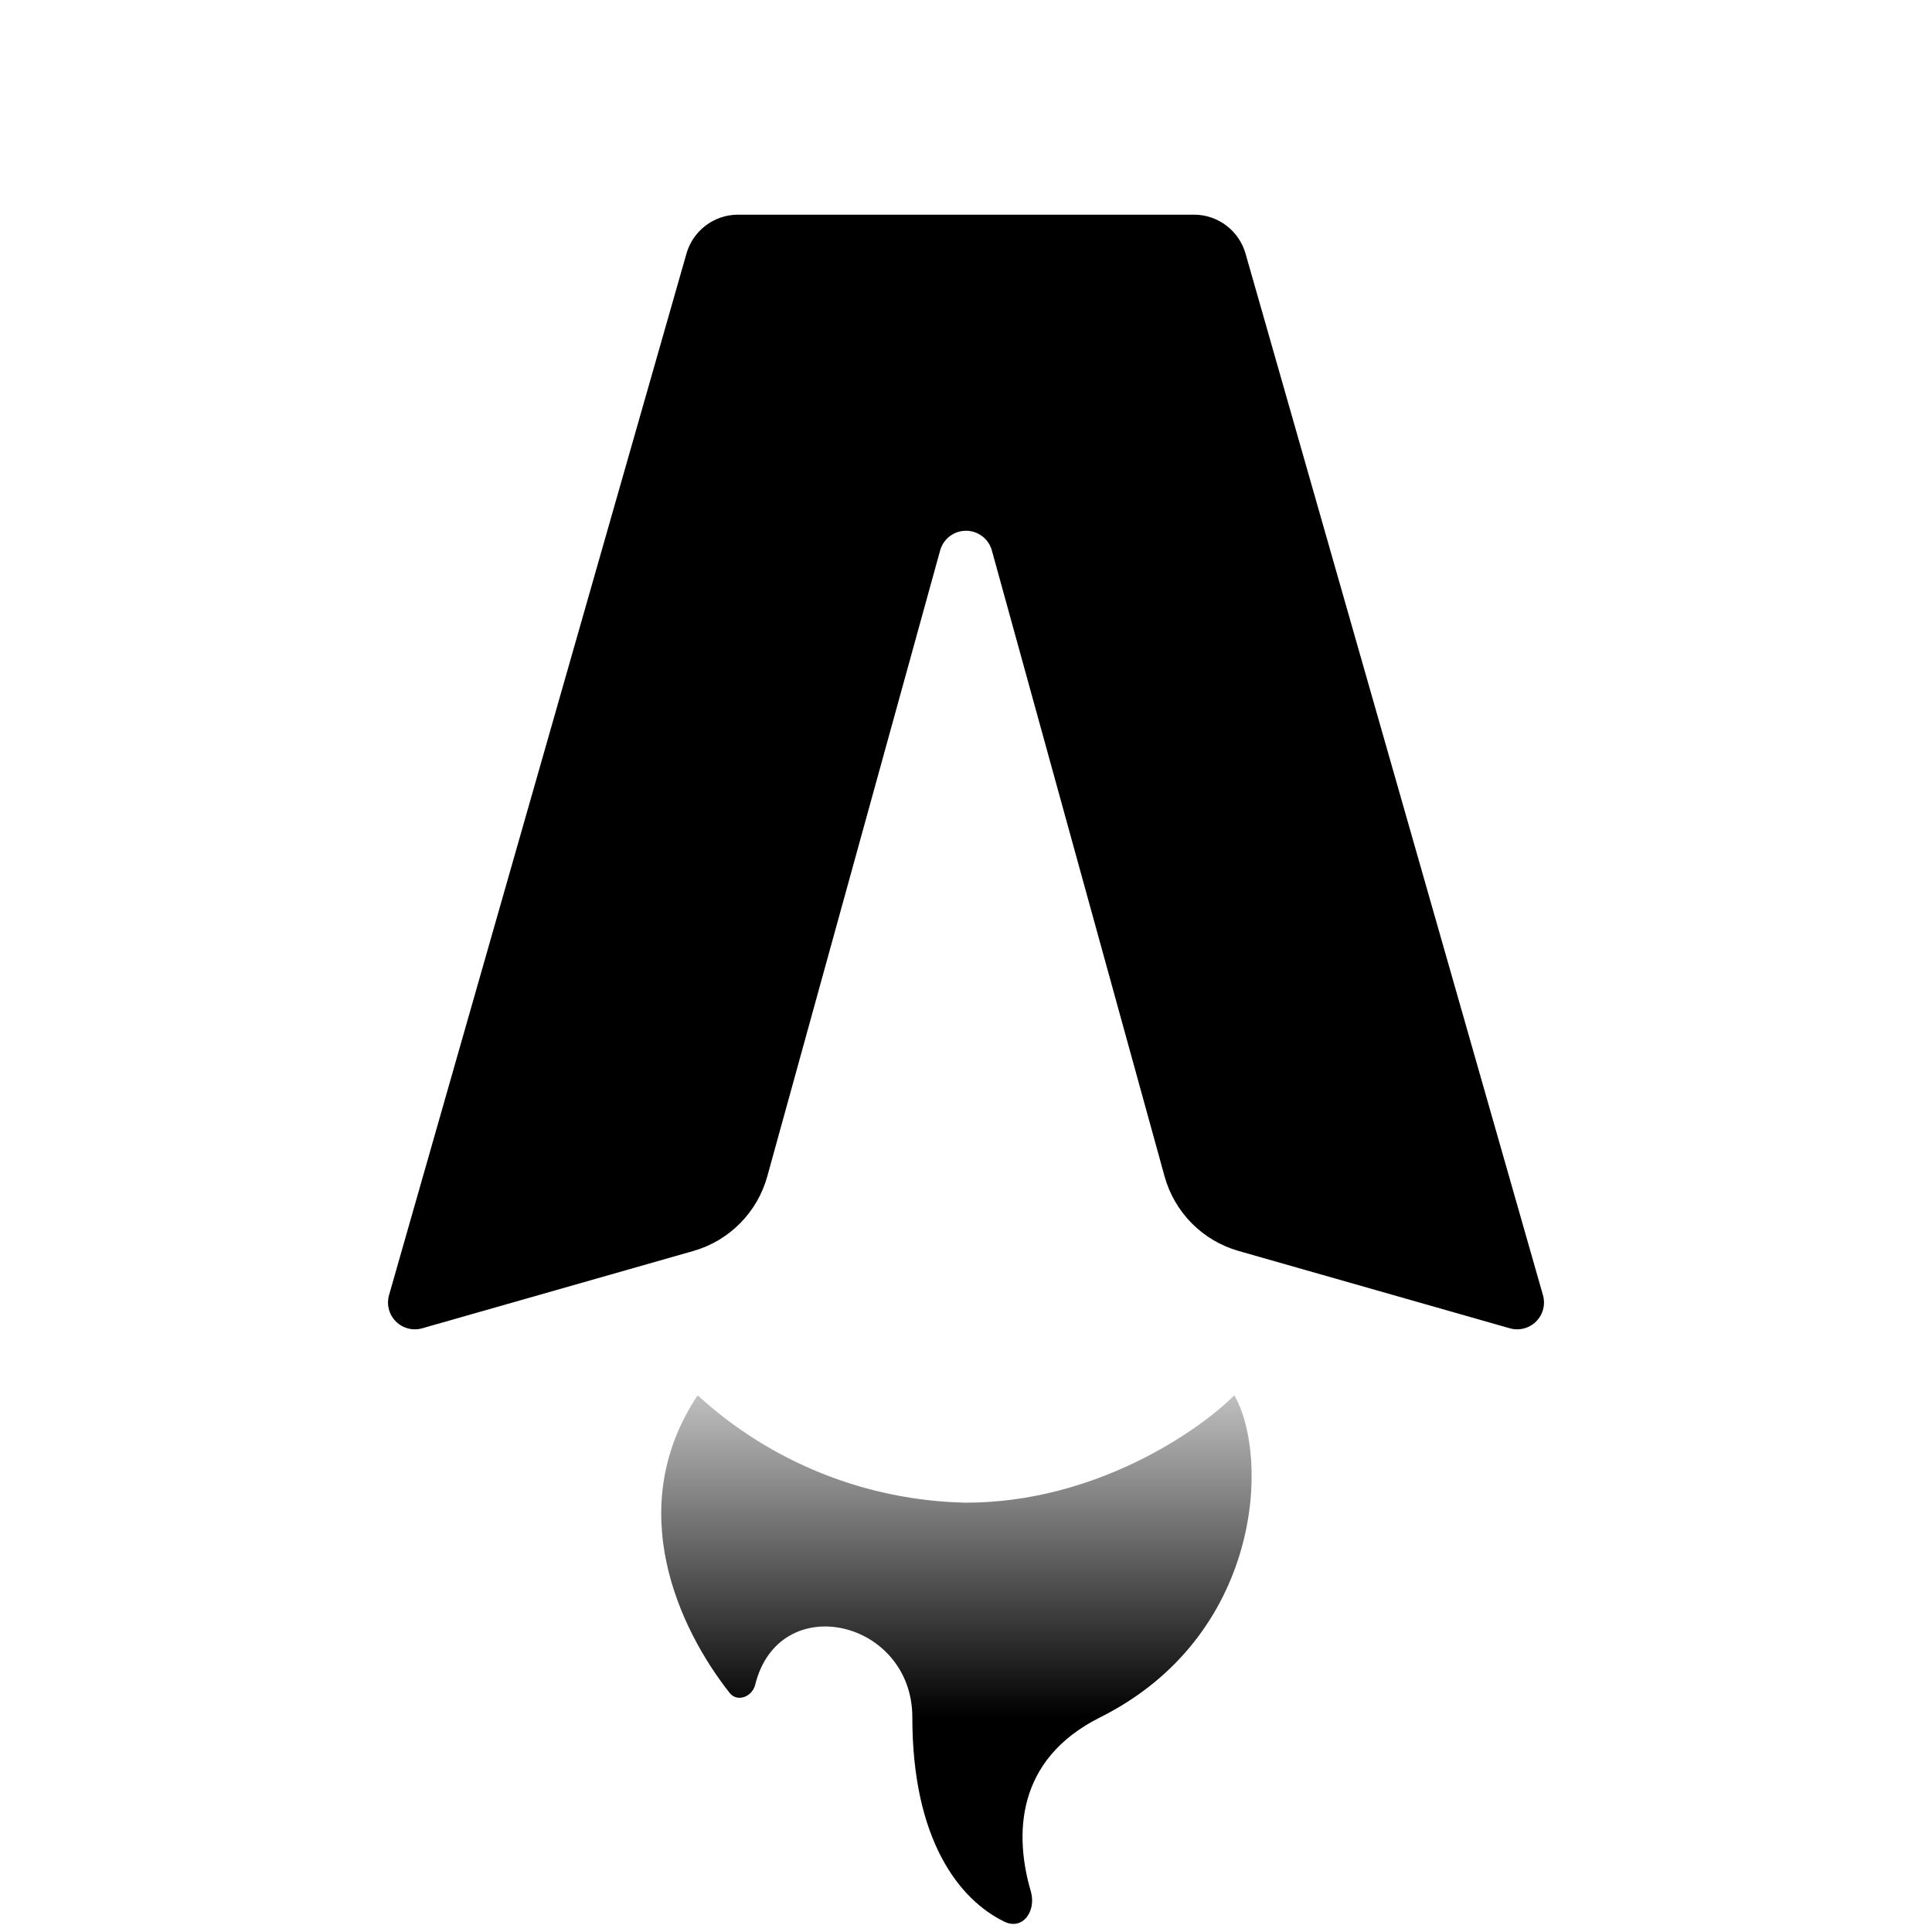
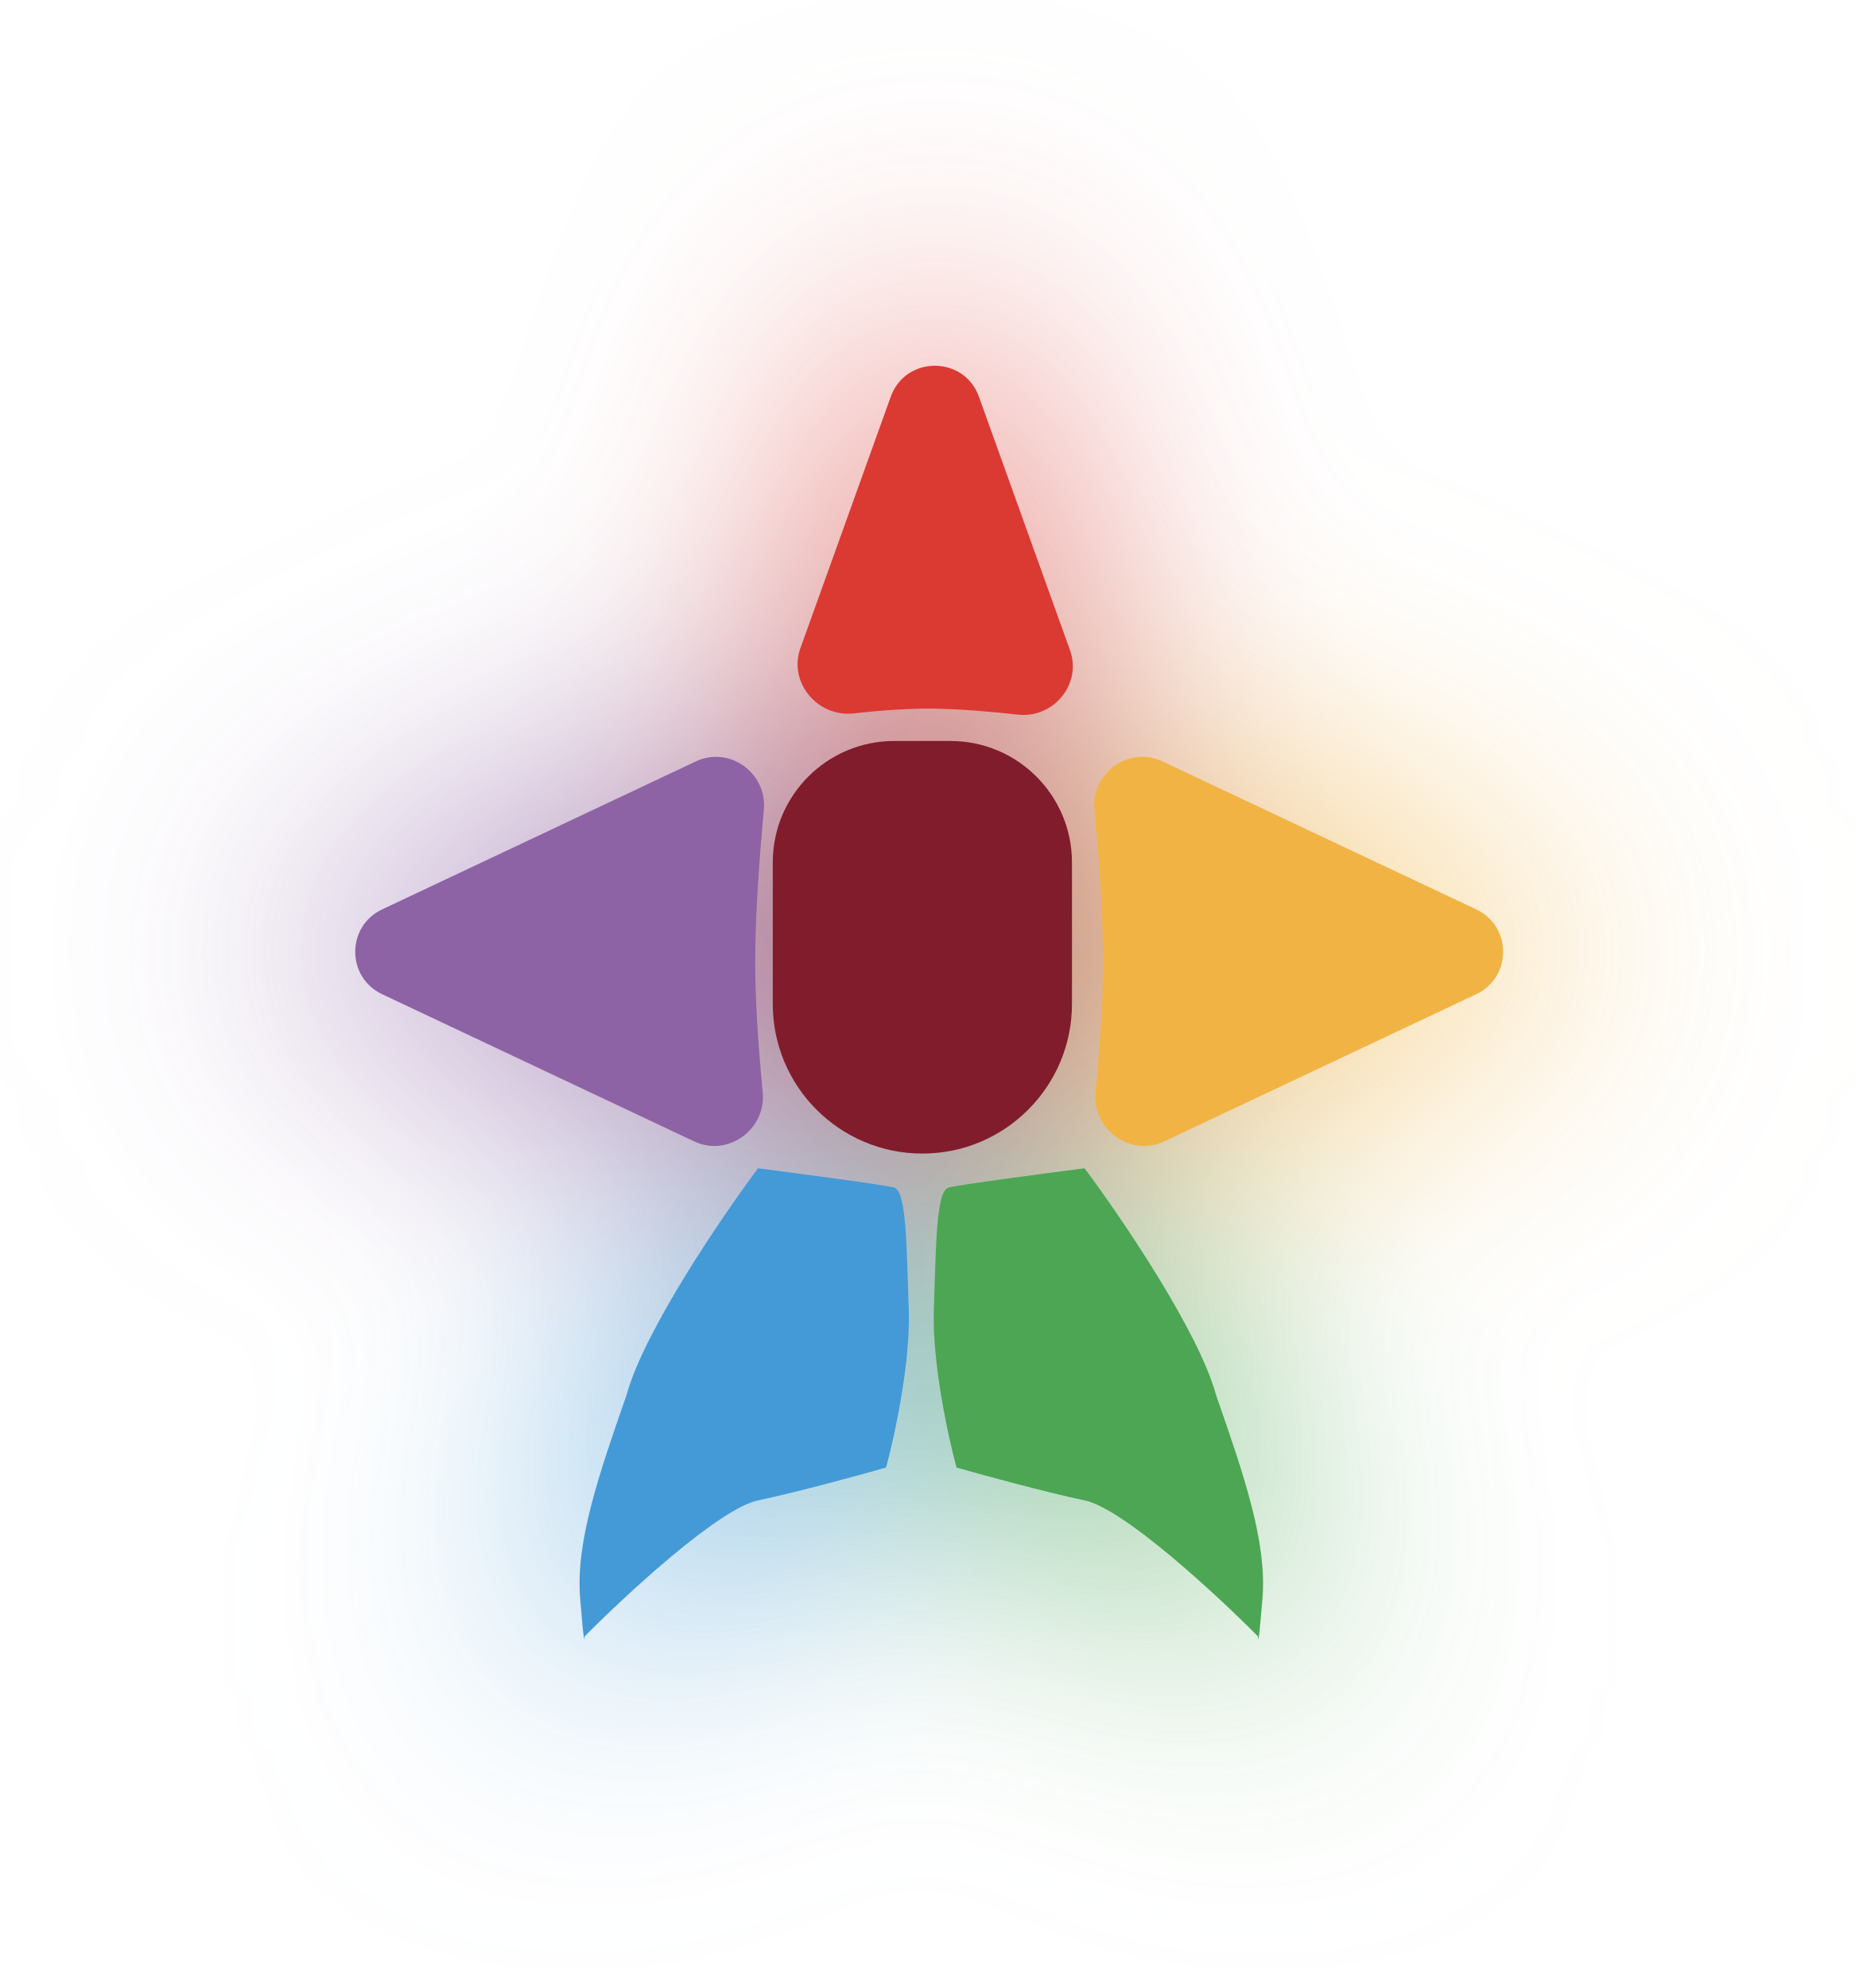
- <svg xmlns="http://www.w3.org/2000/svg" fill="none" viewBox="0 0 36 36">
-   <path fill="#000" d="M22.25 4h-8.5a1 1 0 0 0-.96.73l-5.54 19.4a.5.5 0 0 0 .62.62l5.05-1.44a2 2 0 0 0 1.38-1.4l3.22-11.66a.5.5 0 0 1 .96 0l3.22 11.67a2 2 0 0 0 1.38 1.39l5.05 1.44a.5.5 0 0 0 .62-.62l-5.54-19.4a1 1 0 0 0-.96-.73Z" />
-   <path fill="url(#gradient)" d="M18 28a7.63 7.63 0 0 1-5-2c-1.4 2.1-.35 4.35.6 5.55.14.17.41.07.47-.15.44-1.8 2.93-1.22 2.93.6 0 2.28.87 3.4 1.72 3.81.34.16.59-.2.49-.56-.31-1.05-.29-2.46 1.29-3.25 3-1.5 3.17-4.83 2.5-6-.67.67-2.6 2-5 2Z" />
+ <svg xmlns="http://www.w3.org/2000/svg" width="732" height="783" viewBox="0 0 732 783" fill="none">
+   <g opacity="0.67" filter="url(#filter0_f_16_1533)">
+     <path d="M292.112 611.449C275.28 614.972 235.188 652.062 217.246 670.167C217.246 672.777 216.854 673.103 215.288 653.53C213.343 629.212 223.483 600.059 235.138 566.552L235.351 565.941C242.788 538.539 276.291 489.281 292.112 468.077C309.891 470.36 346.525 475.221 350.831 476.395C356.214 477.863 356.214 500.861 357.192 529.242C357.975 551.947 350.994 584.046 347.406 597.258C335.988 600.52 308.945 607.925 292.112 611.449Z" fill="#449AD6" />
+     <path d="M433.098 611.449C449.931 614.972 490.023 652.062 507.965 670.167C507.965 672.777 508.356 673.103 509.922 653.53C511.867 629.212 501.727 600.059 490.072 566.552L489.86 565.941C482.422 538.539 448.92 489.281 433.098 468.077C415.319 470.36 378.685 475.221 374.379 476.395C368.997 477.863 368.997 500.861 368.018 529.242C367.235 551.947 374.216 584.046 377.804 597.258C389.222 600.52 416.265 607.925 433.098 611.449Z" fill="#4CA654" />
+     <path d="M354.346 121.246C359.097 108.024 377.797 108.024 382.548 121.246L429.826 252.833C433.686 263.574 424.587 274.634 413.258 273.248C399.584 271.576 382.621 269.885 368.447 269.647C354.489 269.412 337.827 271.036 324.264 272.79C312.792 274.274 303.389 263.07 307.3 252.184L354.346 121.246Z" fill="#DA3A32" />
+     <path d="M119.73 388.167C108.274 382.764 108.274 366.467 119.73 361.064L273.883 288.35C284.557 283.315 296.691 292.028 295.527 303.772C293.528 323.951 291.197 351.854 290.905 374.616C290.616 397.176 292.971 424.787 295.129 444.922C296.4 456.777 284.135 465.717 273.353 460.631L119.73 388.167Z" fill="#8D63A5" />
+     <path d="M612.27 388.167C623.726 382.764 623.726 366.467 612.27 361.064L458.117 288.35C447.443 283.315 435.309 292.028 436.473 303.772C438.472 323.951 440.803 351.854 441.095 374.616C441.384 397.176 439.029 424.787 436.871 444.922C435.6 456.777 447.865 465.717 458.647 460.631L612.27 388.167Z" fill="#F1B343" />
+     <path d="M298.473 336.044C298.473 307.081 321.953 283.601 350.916 283.601H375.212C404.175 283.601 427.655 307.081 427.655 336.044V397.124C427.655 432.797 398.737 461.715 363.064 461.715C327.392 461.715 298.473 432.797 298.473 397.124V336.044Z" fill="#811C2C" />
+   </g>
+   <path d="M298.591 590.944C283.234 594.158 246.658 627.996 230.289 644.514C230.289 646.895 229.932 647.192 228.504 629.336C226.729 607.149 235.98 580.553 246.613 549.984L246.807 549.427C253.592 524.428 284.157 479.489 298.591 460.144C314.811 462.227 348.232 466.662 352.161 467.733C357.072 469.072 357.072 490.054 357.964 515.946C358.679 536.66 352.31 565.945 349.036 577.998C338.62 580.974 313.948 587.73 298.591 590.944Z" fill="#449AD6" />
+   <path d="M427.214 590.944C442.571 594.158 479.147 627.996 495.516 644.514C495.516 646.895 495.873 647.192 497.302 629.336C499.077 607.149 489.825 580.553 479.192 549.984L478.999 549.427C472.213 524.428 441.648 479.489 427.214 460.144C410.995 462.227 377.573 466.662 373.644 467.733C368.734 469.072 368.734 490.054 367.841 515.946C367.127 536.66 373.496 565.945 376.769 577.998C387.186 580.974 411.858 587.73 427.214 590.944Z" fill="#4CA654" />
+   <path d="M350.859 156.275C356.713 139.984 379.752 139.984 385.605 156.275L421.482 256.128C426.237 269.362 415.017 282.994 401.039 281.464C390.348 280.294 378.49 279.288 368.232 279.115C358.227 278.947 346.7 279.825 336.217 280.985C322.052 282.553 310.45 268.741 315.27 255.329L350.859 156.275Z" fill="#DA3A32" />
+   <path d="M150.51 391.575C136.397 384.918 136.397 364.84 150.51 358.183L274.099 299.886C287.249 293.683 302.214 304.42 300.88 318.898C299.291 336.131 297.717 357.204 297.49 374.879C297.266 392.32 298.775 413.07 300.439 430.175C301.861 444.795 286.73 455.83 273.445 449.563L150.51 391.575Z" fill="#8D63A5" />
+   <path d="M581.49 391.575C595.603 384.918 595.603 364.84 581.49 358.183L457.901 299.886C444.751 293.683 429.786 304.42 431.12 318.898C432.709 336.131 434.283 357.204 434.51 374.879C434.734 392.32 433.224 413.07 431.561 430.175C430.139 444.795 445.27 455.83 458.555 449.563L581.49 391.575Z" fill="#F1B343" />
+   <path d="M304.395 339.69C304.395 313.267 325.815 291.846 352.239 291.846H374.404C400.828 291.846 422.248 313.267 422.248 339.69V395.415C422.248 427.959 395.866 454.342 363.322 454.342C330.777 454.342 304.395 427.959 304.395 395.415V339.69Z" fill="#811C2C" />
  <defs>
-     <linearGradient id="gradient" x1="16" x2="16" y1="32" y2="24" gradientUnits="userSpaceOnUse">
-       <stop stop-color="#000" />
-       <stop offset="1" stop-color="#000" stop-opacity="0" />
-     </linearGradient>
+     <filter id="filter0_f_16_1533" x="0.377" y="0.568" width="731.246" height="781.629" filterUnits="userSpaceOnUse" color-interpolation-filters="sRGB">
+       <feFlood flood-opacity="0" result="BackgroundImageFix" />
+       <feBlend mode="normal" in="SourceGraphic" in2="BackgroundImageFix" result="shape" />
+       <feGaussianBlur stdDeviation="55.381" result="effect1_foregroundBlur_16_1533" />
+     </filter>
  </defs>
-   <style>
-     @media (prefers-color-scheme:dark){:root{filter:invert(100%)}}
-   </style>
</svg>
